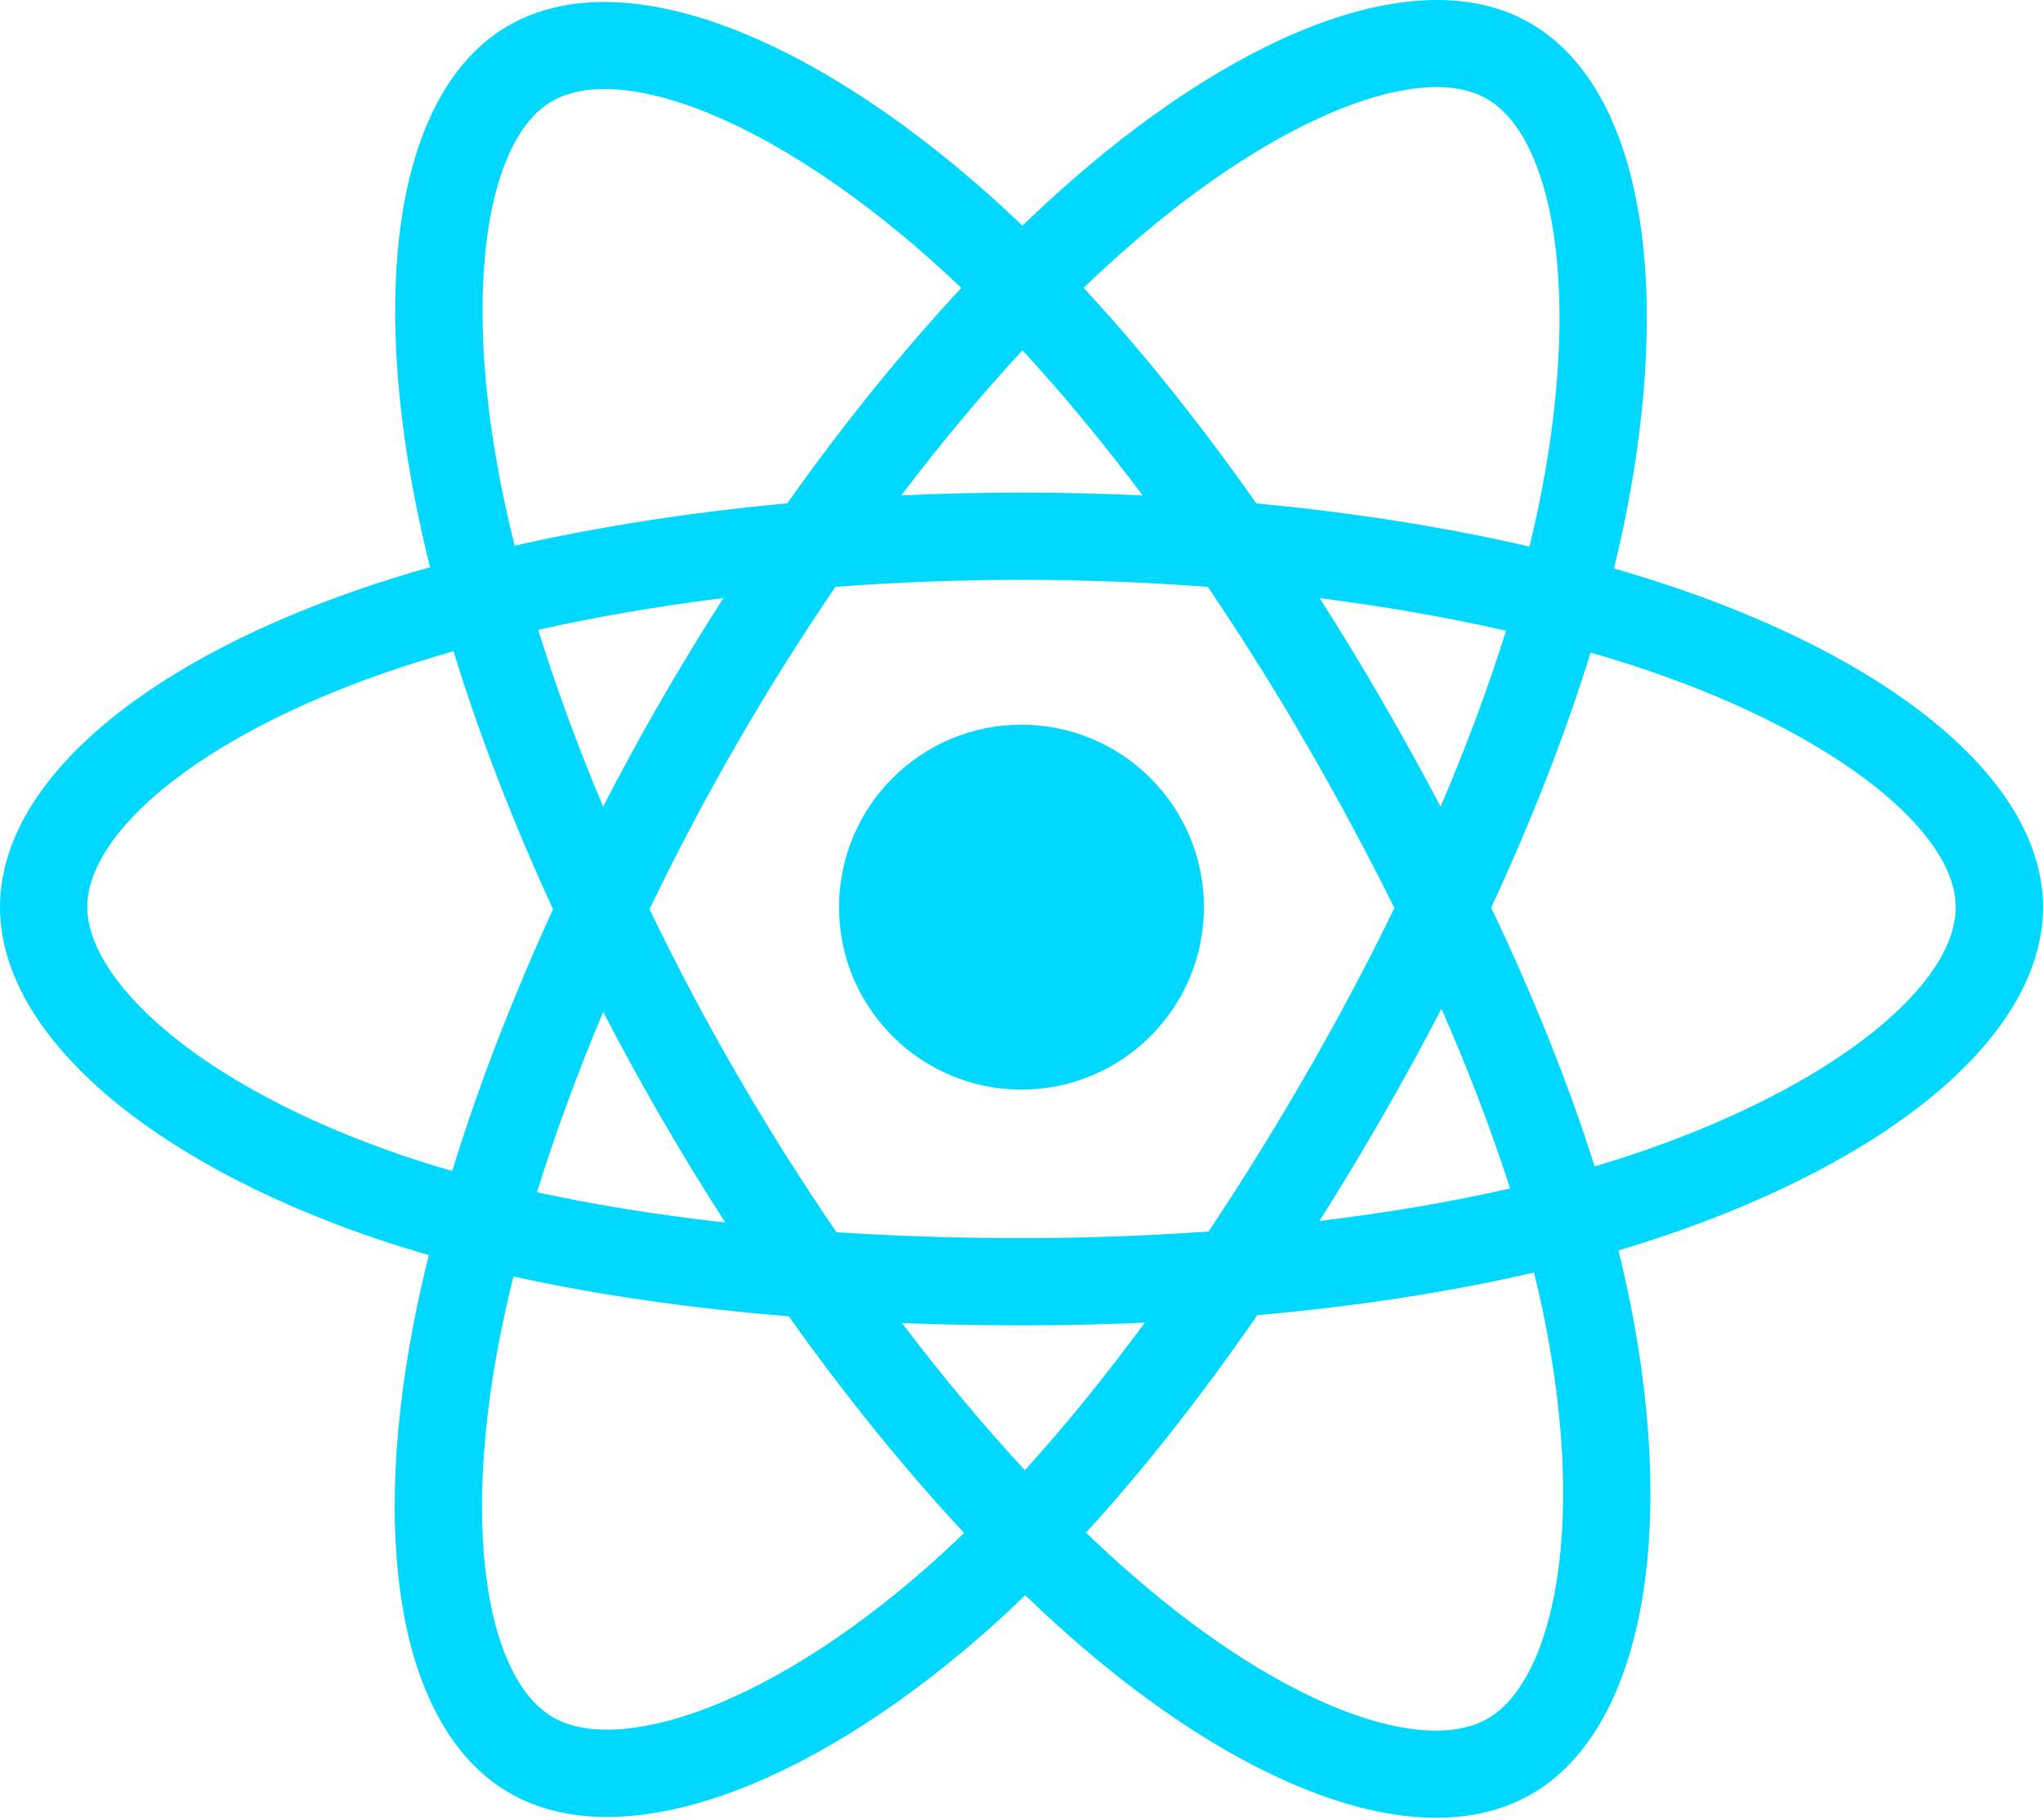
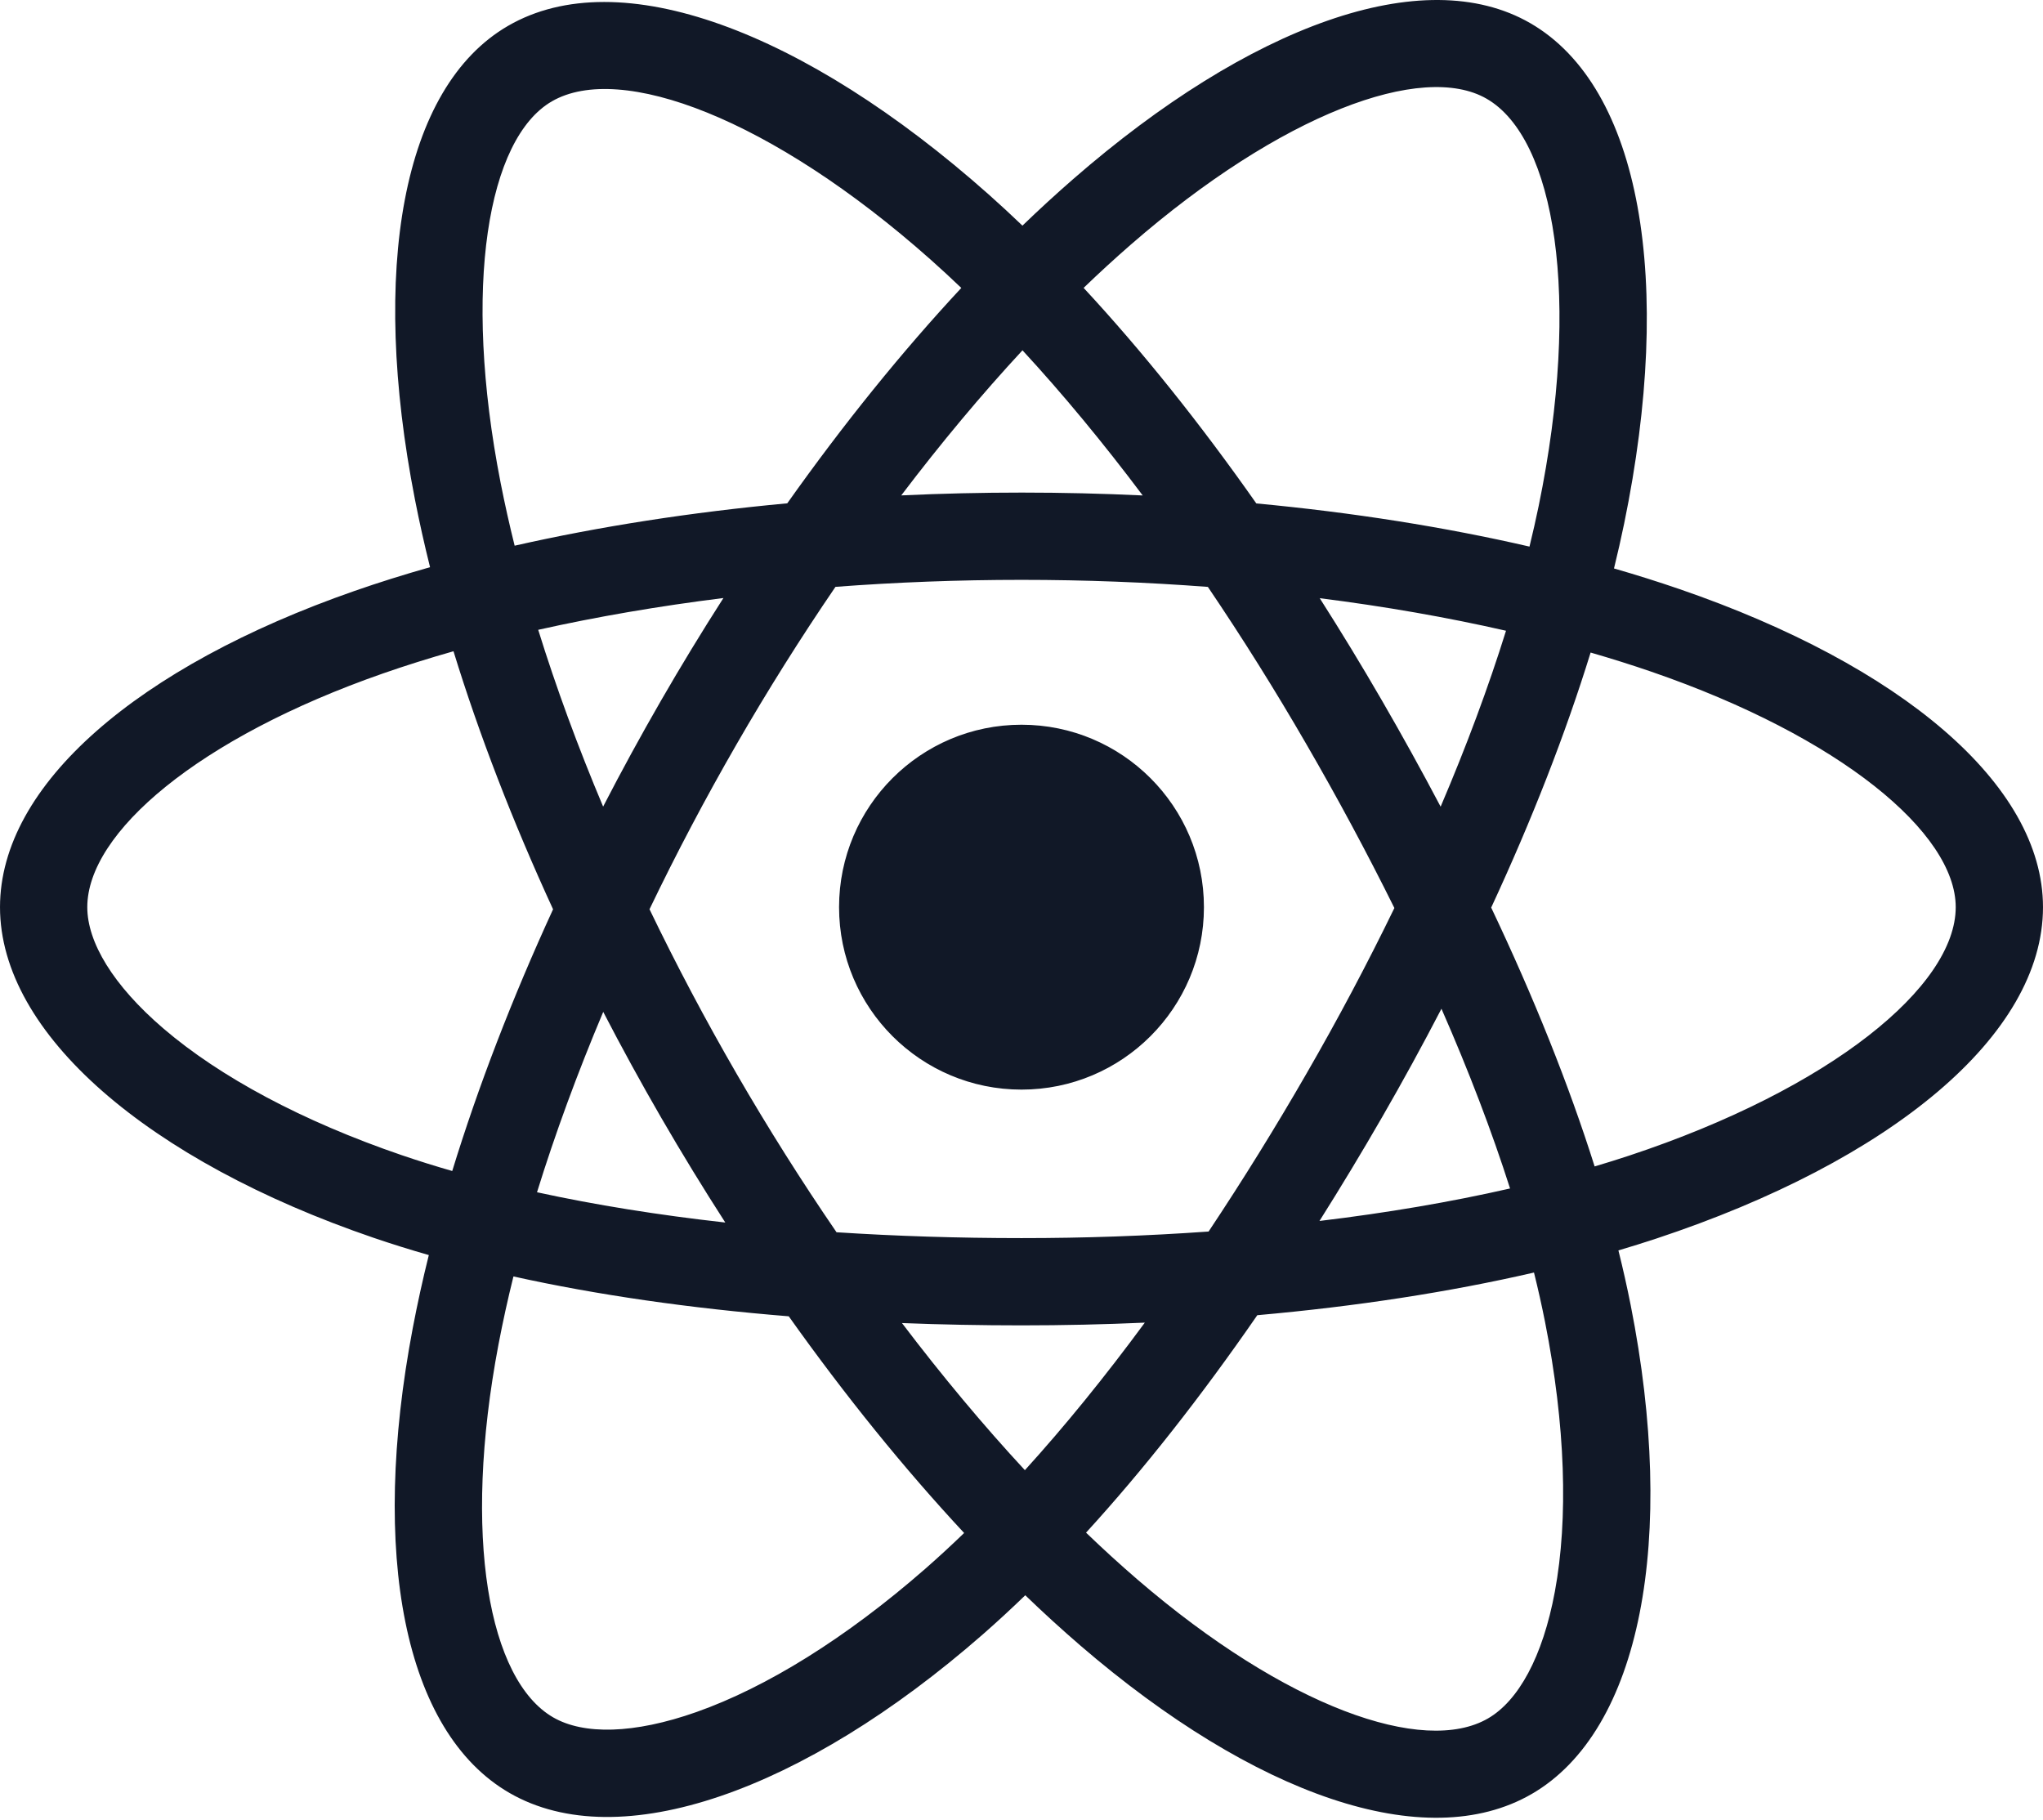
<svg xmlns="http://www.w3.org/2000/svg" aria-hidden="true" role="img" class="iconify iconify--logos" width="35.93" height="32" preserveAspectRatio="xMidYMid meet" viewBox="0 0 256 228">
-   <path fill="#00D8FF" d="M210.483 73.824a171.49 171.49 0 0 0-8.24-2.597c.465-1.9.893-3.777 1.273-5.621c6.238-30.281 2.16-54.676-11.769-62.708c-13.355-7.7-35.196.329-57.254 19.526a171.23 171.23 0 0 0-6.375 5.848a155.866 155.866 0 0 0-4.241-3.917C100.759 3.829 77.587-4.822 63.673 3.233C50.33 10.957 46.379 33.89 51.995 62.588a170.974 170.974 0 0 0 1.892 8.48c-3.28.932-6.445 1.924-9.474 2.98C17.309 83.498 0 98.307 0 113.668c0 15.865 18.582 31.778 46.812 41.427a145.52 145.52 0 0 0 6.921 2.165a167.467 167.467 0 0 0-2.01 9.138c-5.354 28.2-1.173 50.591 12.134 58.266c13.744 7.926 36.812-.22 59.273-19.855a145.567 145.567 0 0 0 5.342-4.923a168.064 168.064 0 0 0 6.92 6.314c21.758 18.722 43.246 26.282 56.54 18.586c13.731-7.949 18.194-32.003 12.4-61.268a145.016 145.016 0 0 0-1.535-6.842c1.62-.48 3.21-.974 4.76-1.488c29.348-9.723 48.443-25.443 48.443-41.52c0-15.417-17.868-30.326-45.517-39.844Zm-6.365 70.984c-1.4.463-2.836.91-4.3 1.345c-3.24-10.257-7.612-21.163-12.963-32.432c5.106-11 9.31-21.767 12.459-31.957c2.619.758 5.16 1.557 7.61 2.4c23.69 8.156 38.14 20.213 38.14 29.504c0 9.896-15.606 22.743-40.946 31.14Zm-10.514 20.834c2.562 12.94 2.927 24.64 1.23 33.787c-1.524 8.219-4.59 13.698-8.382 15.893c-8.067 4.67-25.32-1.4-43.927-17.412a156.726 156.726 0 0 1-6.437-5.87c7.214-7.889 14.423-17.06 21.459-27.246c12.376-1.098 24.068-2.894 34.671-5.345a134.17 134.17 0 0 1 1.386 6.193ZM87.276 214.515c-7.882 2.783-14.16 2.863-17.955.675c-8.075-4.657-11.432-22.636-6.853-46.752a156.923 156.923 0 0 1 1.869-8.499c10.486 2.32 22.093 3.988 34.498 4.994c7.084 9.967 14.501 19.128 21.976 27.15a134.668 134.668 0 0 1-4.877 4.492c-9.933 8.682-19.886 14.842-28.658 17.94ZM50.35 144.747c-12.483-4.267-22.792-9.812-29.858-15.863c-6.35-5.437-9.555-10.836-9.555-15.216c0-9.322 13.897-21.212 37.076-29.293c2.813-.98 5.757-1.905 8.812-2.773c3.204 10.42 7.406 21.315 12.477 32.332c-5.137 11.18-9.399 22.249-12.634 32.792a134.718 134.718 0 0 1-6.318-1.979Zm12.378-84.26c-4.811-24.587-1.616-43.134 6.425-47.789c8.564-4.958 27.502 2.111 47.463 19.835a144.318 144.318 0 0 1 3.841 3.545c-7.438 7.987-14.787 17.08-21.808 26.988c-12.04 1.116-23.565 2.908-34.161 5.309a160.342 160.342 0 0 1-1.76-7.887Zm110.427 27.268a347.8 347.8 0 0 0-7.785-12.803c8.168 1.033 15.994 2.404 23.343 4.08c-2.206 7.072-4.956 14.465-8.193 22.045a381.151 381.151 0 0 0-7.365-13.322Zm-45.032-43.861c5.044 5.465 10.096 11.566 15.065 18.186a322.04 322.04 0 0 0-30.257-.006c4.974-6.559 10.069-12.652 15.192-18.18ZM82.802 87.83a323.167 323.167 0 0 0-7.227 13.238c-3.184-7.553-5.909-14.98-8.134-22.152c7.304-1.634 15.093-2.97 23.209-3.984a321.524 321.524 0 0 0-7.848 12.897Zm8.081 65.352c-8.385-.936-16.291-2.203-23.593-3.793c2.26-7.3 5.045-14.885 8.298-22.6a321.187 321.187 0 0 0 7.257 13.246c2.594 4.48 5.28 8.868 8.038 13.147Zm37.542 31.03c-5.184-5.592-10.354-11.779-15.403-18.433c4.902.192 9.899.29 14.978.29c5.218 0 10.376-.117 15.453-.343c-4.985 6.774-10.018 12.97-15.028 18.486Zm52.198-57.817c3.422 7.8 6.306 15.345 8.596 22.52c-7.422 1.694-15.436 3.058-23.88 4.071a382.417 382.417 0 0 0 7.859-13.026a347.403 347.403 0 0 0 7.425-13.565Zm-16.898 8.101a358.557 358.557 0 0 1-12.281 19.815a329.4 329.4 0 0 1-23.444.823c-7.967 0-15.716-.248-23.178-.732a310.202 310.202 0 0 1-12.513-19.846h.001a307.41 307.41 0 0 1-10.923-20.627a310.278 310.278 0 0 1 10.89-20.637l-.001.001a307.318 307.318 0 0 1 12.413-19.761c7.613-.576 15.42-.876 23.31-.876H128c7.926 0 15.743.303 23.354.883a329.357 329.357 0 0 1 12.335 19.695a358.489 358.489 0 0 1 11.036 20.54a329.472 329.472 0 0 1-11 20.722Zm22.56-122.124c8.572 4.944 11.906 24.881 6.52 51.026c-.344 1.668-.73 3.367-1.15 5.09c-10.622-2.452-22.155-4.275-34.23-5.408c-7.034-10.017-14.323-19.124-21.64-27.008a160.789 160.789 0 0 1 5.888-5.4c18.9-16.447 36.564-22.941 44.612-18.3ZM128 90.808c12.625 0 22.86 10.235 22.86 22.86s-10.235 22.86-22.86 22.86s-22.86-10.235-22.86-22.86s10.235-22.86 22.86-22.86Z" />
+   <path fill="#111827" d="M210.483 73.824a171.49 171.49 0 0 0-8.24-2.597c.465-1.9.893-3.777 1.273-5.621c6.238-30.281 2.16-54.676-11.769-62.708c-13.355-7.7-35.196.329-57.254 19.526a171.23 171.23 0 0 0-6.375 5.848a155.866 155.866 0 0 0-4.241-3.917C100.759 3.829 77.587-4.822 63.673 3.233C50.33 10.957 46.379 33.89 51.995 62.588a170.974 170.974 0 0 0 1.892 8.48c-3.28.932-6.445 1.924-9.474 2.98C17.309 83.498 0 98.307 0 113.668c0 15.865 18.582 31.778 46.812 41.427a145.52 145.52 0 0 0 6.921 2.165a167.467 167.467 0 0 0-2.01 9.138c-5.354 28.2-1.173 50.591 12.134 58.266c13.744 7.926 36.812-.22 59.273-19.855a145.567 145.567 0 0 0 5.342-4.923a168.064 168.064 0 0 0 6.92 6.314c21.758 18.722 43.246 26.282 56.54 18.586c13.731-7.949 18.194-32.003 12.4-61.268a145.016 145.016 0 0 0-1.535-6.842c1.62-.48 3.21-.974 4.76-1.488c29.348-9.723 48.443-25.443 48.443-41.52c0-15.417-17.868-30.326-45.517-39.844Zm-6.365 70.984c-1.4.463-2.836.91-4.3 1.345c-3.24-10.257-7.612-21.163-12.963-32.432c5.106-11 9.31-21.767 12.459-31.957c2.619.758 5.16 1.557 7.61 2.4c23.69 8.156 38.14 20.213 38.14 29.504c0 9.896-15.606 22.743-40.946 31.14Zm-10.514 20.834c2.562 12.94 2.927 24.64 1.23 33.787c-1.524 8.219-4.59 13.698-8.382 15.893c-8.067 4.67-25.32-1.4-43.927-17.412a156.726 156.726 0 0 1-6.437-5.87c7.214-7.889 14.423-17.06 21.459-27.246c12.376-1.098 24.068-2.894 34.671-5.345a134.17 134.17 0 0 1 1.386 6.193ZM87.276 214.515c-7.882 2.783-14.16 2.863-17.955.675c-8.075-4.657-11.432-22.636-6.853-46.752a156.923 156.923 0 0 1 1.869-8.499c10.486 2.32 22.093 3.988 34.498 4.994c7.084 9.967 14.501 19.128 21.976 27.15a134.668 134.668 0 0 1-4.877 4.492c-9.933 8.682-19.886 14.842-28.658 17.94ZM50.35 144.747c-12.483-4.267-22.792-9.812-29.858-15.863c-6.35-5.437-9.555-10.836-9.555-15.216c0-9.322 13.897-21.212 37.076-29.293c2.813-.98 5.757-1.905 8.812-2.773c3.204 10.42 7.406 21.315 12.477 32.332c-5.137 11.18-9.399 22.249-12.634 32.792a134.718 134.718 0 0 1-6.318-1.979Zm12.378-84.26c-4.811-24.587-1.616-43.134 6.425-47.789c8.564-4.958 27.502 2.111 47.463 19.835a144.318 144.318 0 0 1 3.841 3.545c-7.438 7.987-14.787 17.08-21.808 26.988c-12.04 1.116-23.565 2.908-34.161 5.309a160.342 160.342 0 0 1-1.76-7.887Zm110.427 27.268a347.8 347.8 0 0 0-7.785-12.803c8.168 1.033 15.994 2.404 23.343 4.08c-2.206 7.072-4.956 14.465-8.193 22.045a381.151 381.151 0 0 0-7.365-13.322Zm-45.032-43.861c5.044 5.465 10.096 11.566 15.065 18.186a322.04 322.04 0 0 0-30.257-.006c4.974-6.559 10.069-12.652 15.192-18.18ZM82.802 87.83a323.167 323.167 0 0 0-7.227 13.238c-3.184-7.553-5.909-14.98-8.134-22.152c7.304-1.634 15.093-2.97 23.209-3.984a321.524 321.524 0 0 0-7.848 12.897Zm8.081 65.352c-8.385-.936-16.291-2.203-23.593-3.793c2.26-7.3 5.045-14.885 8.298-22.6a321.187 321.187 0 0 0 7.257 13.246c2.594 4.48 5.28 8.868 8.038 13.147Zm37.542 31.03c-5.184-5.592-10.354-11.779-15.403-18.433c4.902.192 9.899.29 14.978.29c5.218 0 10.376-.117 15.453-.343c-4.985 6.774-10.018 12.97-15.028 18.486Zm52.198-57.817c3.422 7.8 6.306 15.345 8.596 22.52c-7.422 1.694-15.436 3.058-23.88 4.071a382.417 382.417 0 0 0 7.859-13.026a347.403 347.403 0 0 0 7.425-13.565Zm-16.898 8.101a358.557 358.557 0 0 1-12.281 19.815a329.4 329.4 0 0 1-23.444.823c-7.967 0-15.716-.248-23.178-.732a310.202 310.202 0 0 1-12.513-19.846h.001a307.41 307.41 0 0 1-10.923-20.627a310.278 310.278 0 0 1 10.89-20.637l-.001.001a307.318 307.318 0 0 1 12.413-19.761c7.613-.576 15.42-.876 23.31-.876H128c7.926 0 15.743.303 23.354.883a329.357 329.357 0 0 1 12.335 19.695a358.489 358.489 0 0 1 11.036 20.54a329.472 329.472 0 0 1-11 20.722Zm22.56-122.124c8.572 4.944 11.906 24.881 6.52 51.026c-.344 1.668-.73 3.367-1.15 5.09c-10.622-2.452-22.155-4.275-34.23-5.408c-7.034-10.017-14.323-19.124-21.64-27.008a160.789 160.789 0 0 1 5.888-5.4c18.9-16.447 36.564-22.941 44.612-18.3ZM128 90.808c12.625 0 22.86 10.235 22.86 22.86s-10.235 22.86-22.86 22.86s-22.86-10.235-22.86-22.86s10.235-22.86 22.86-22.86Z" />
</svg>
